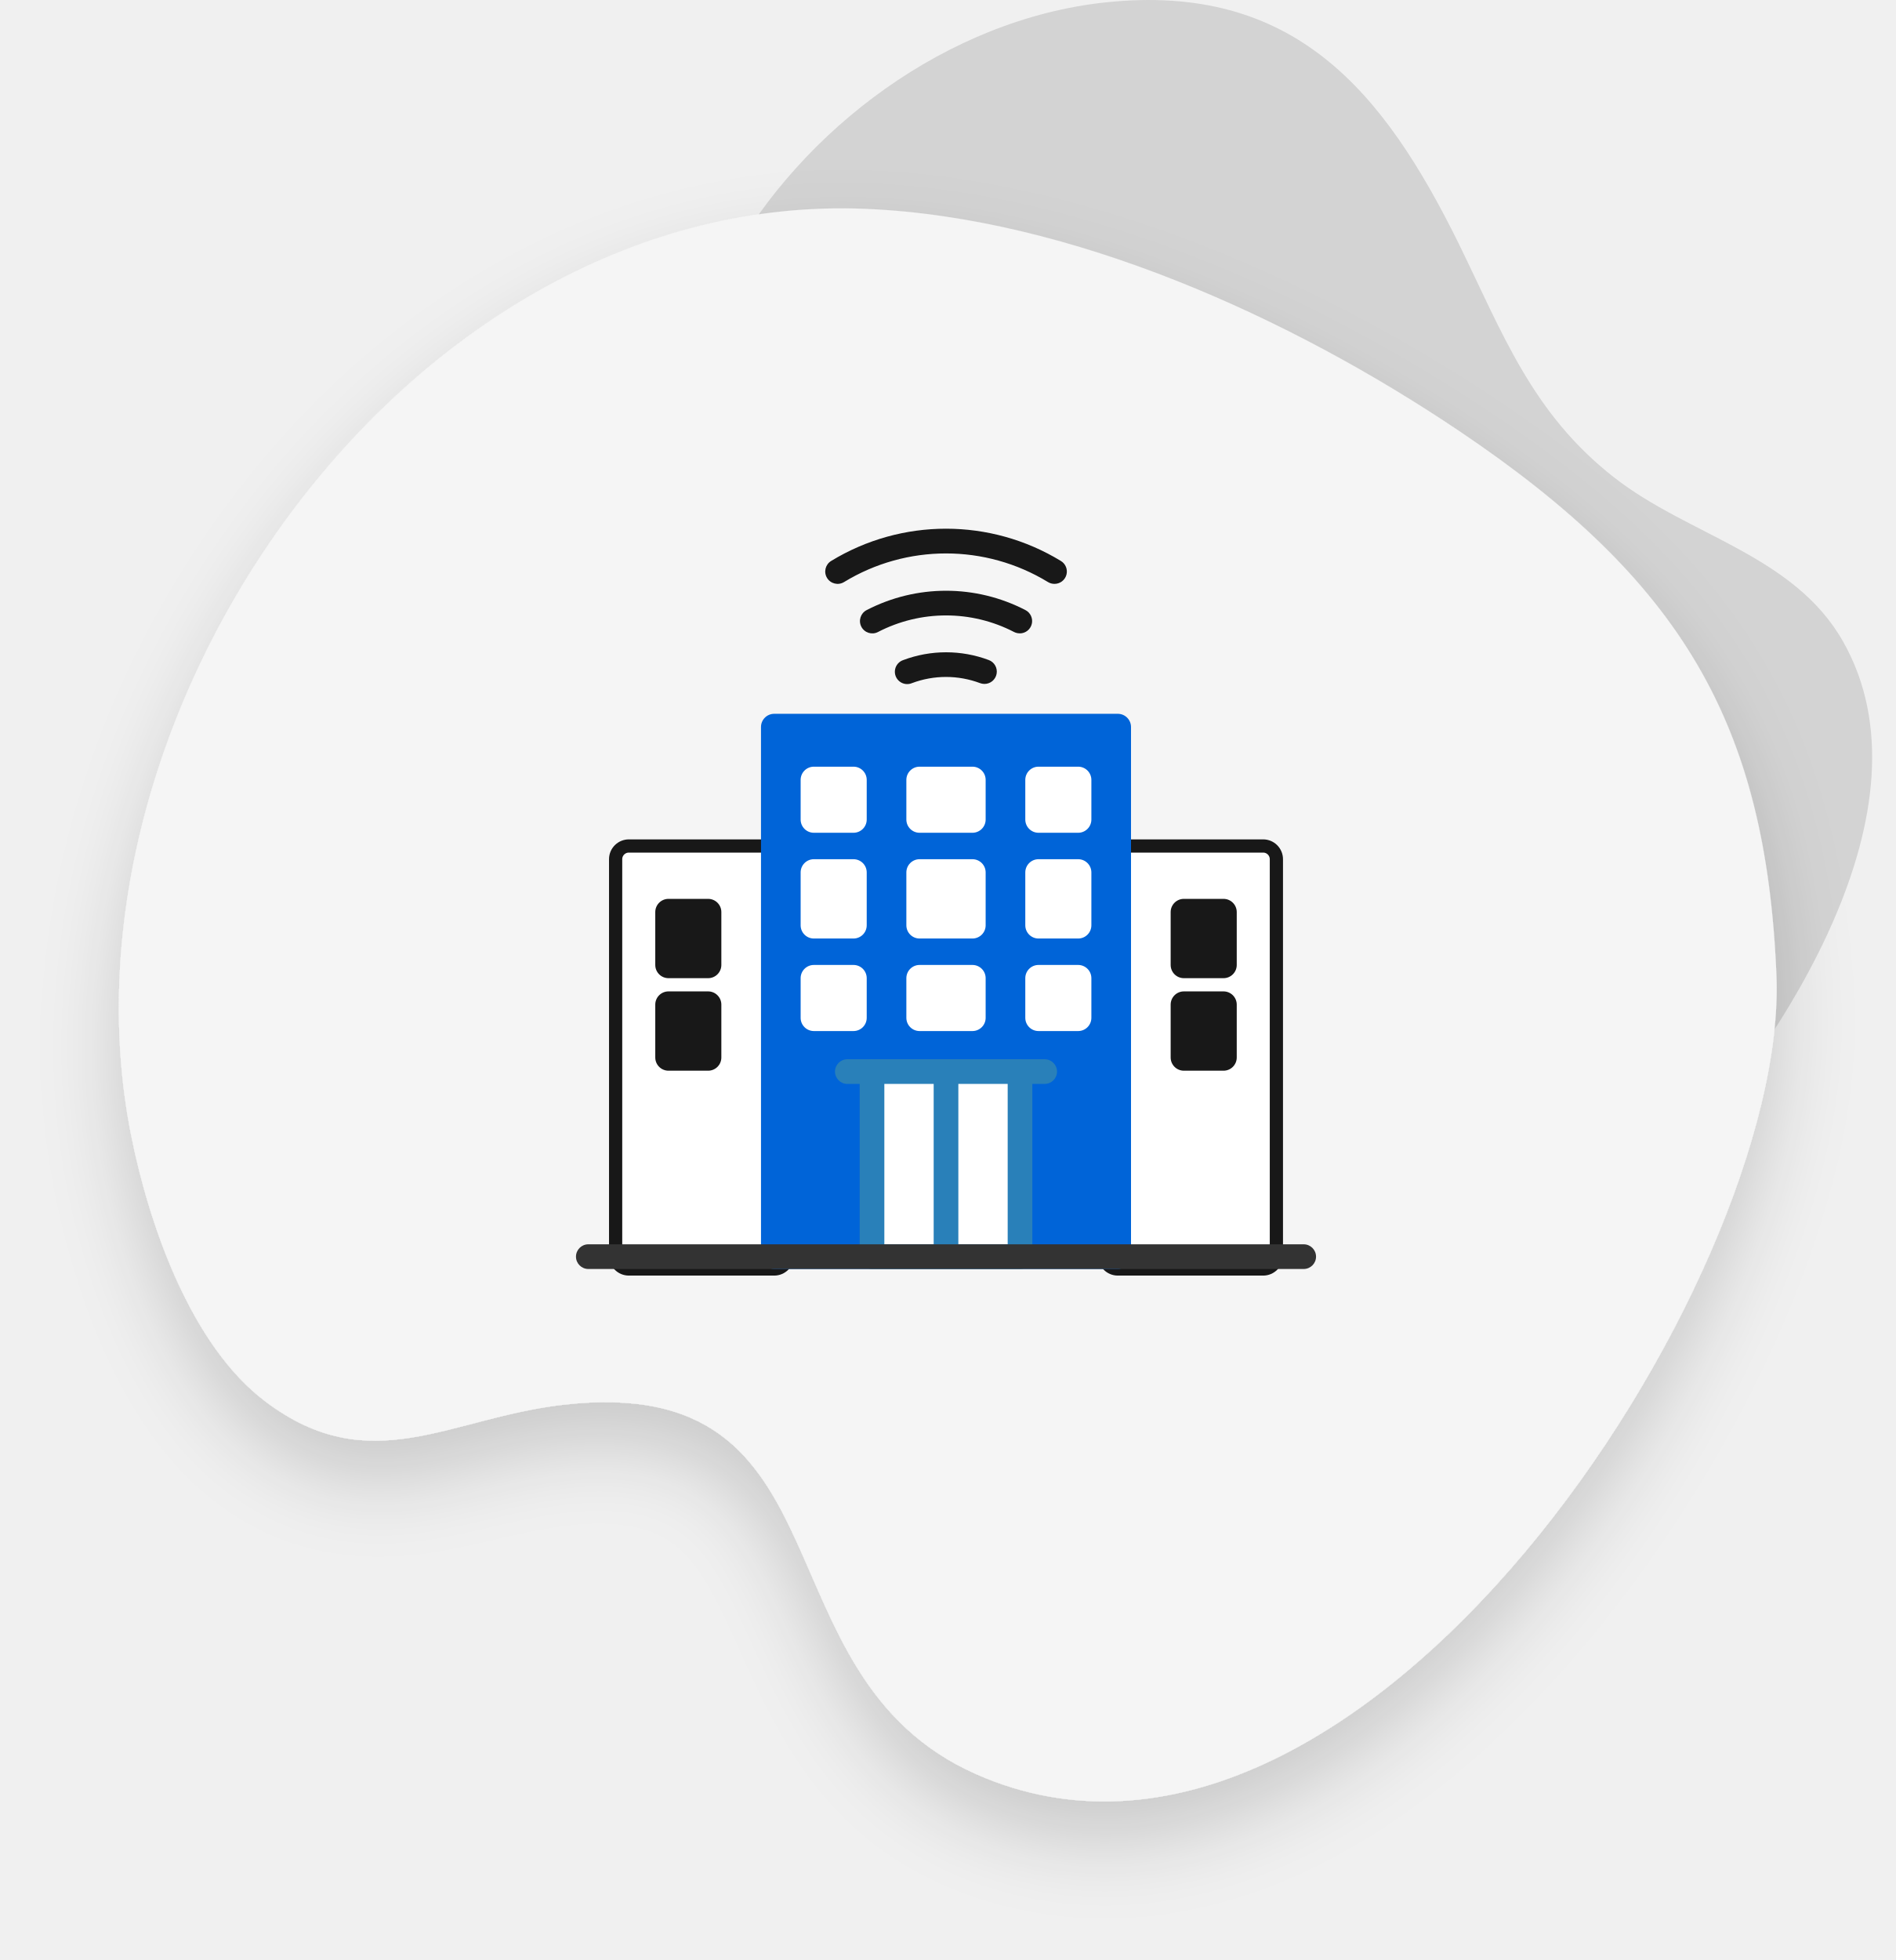
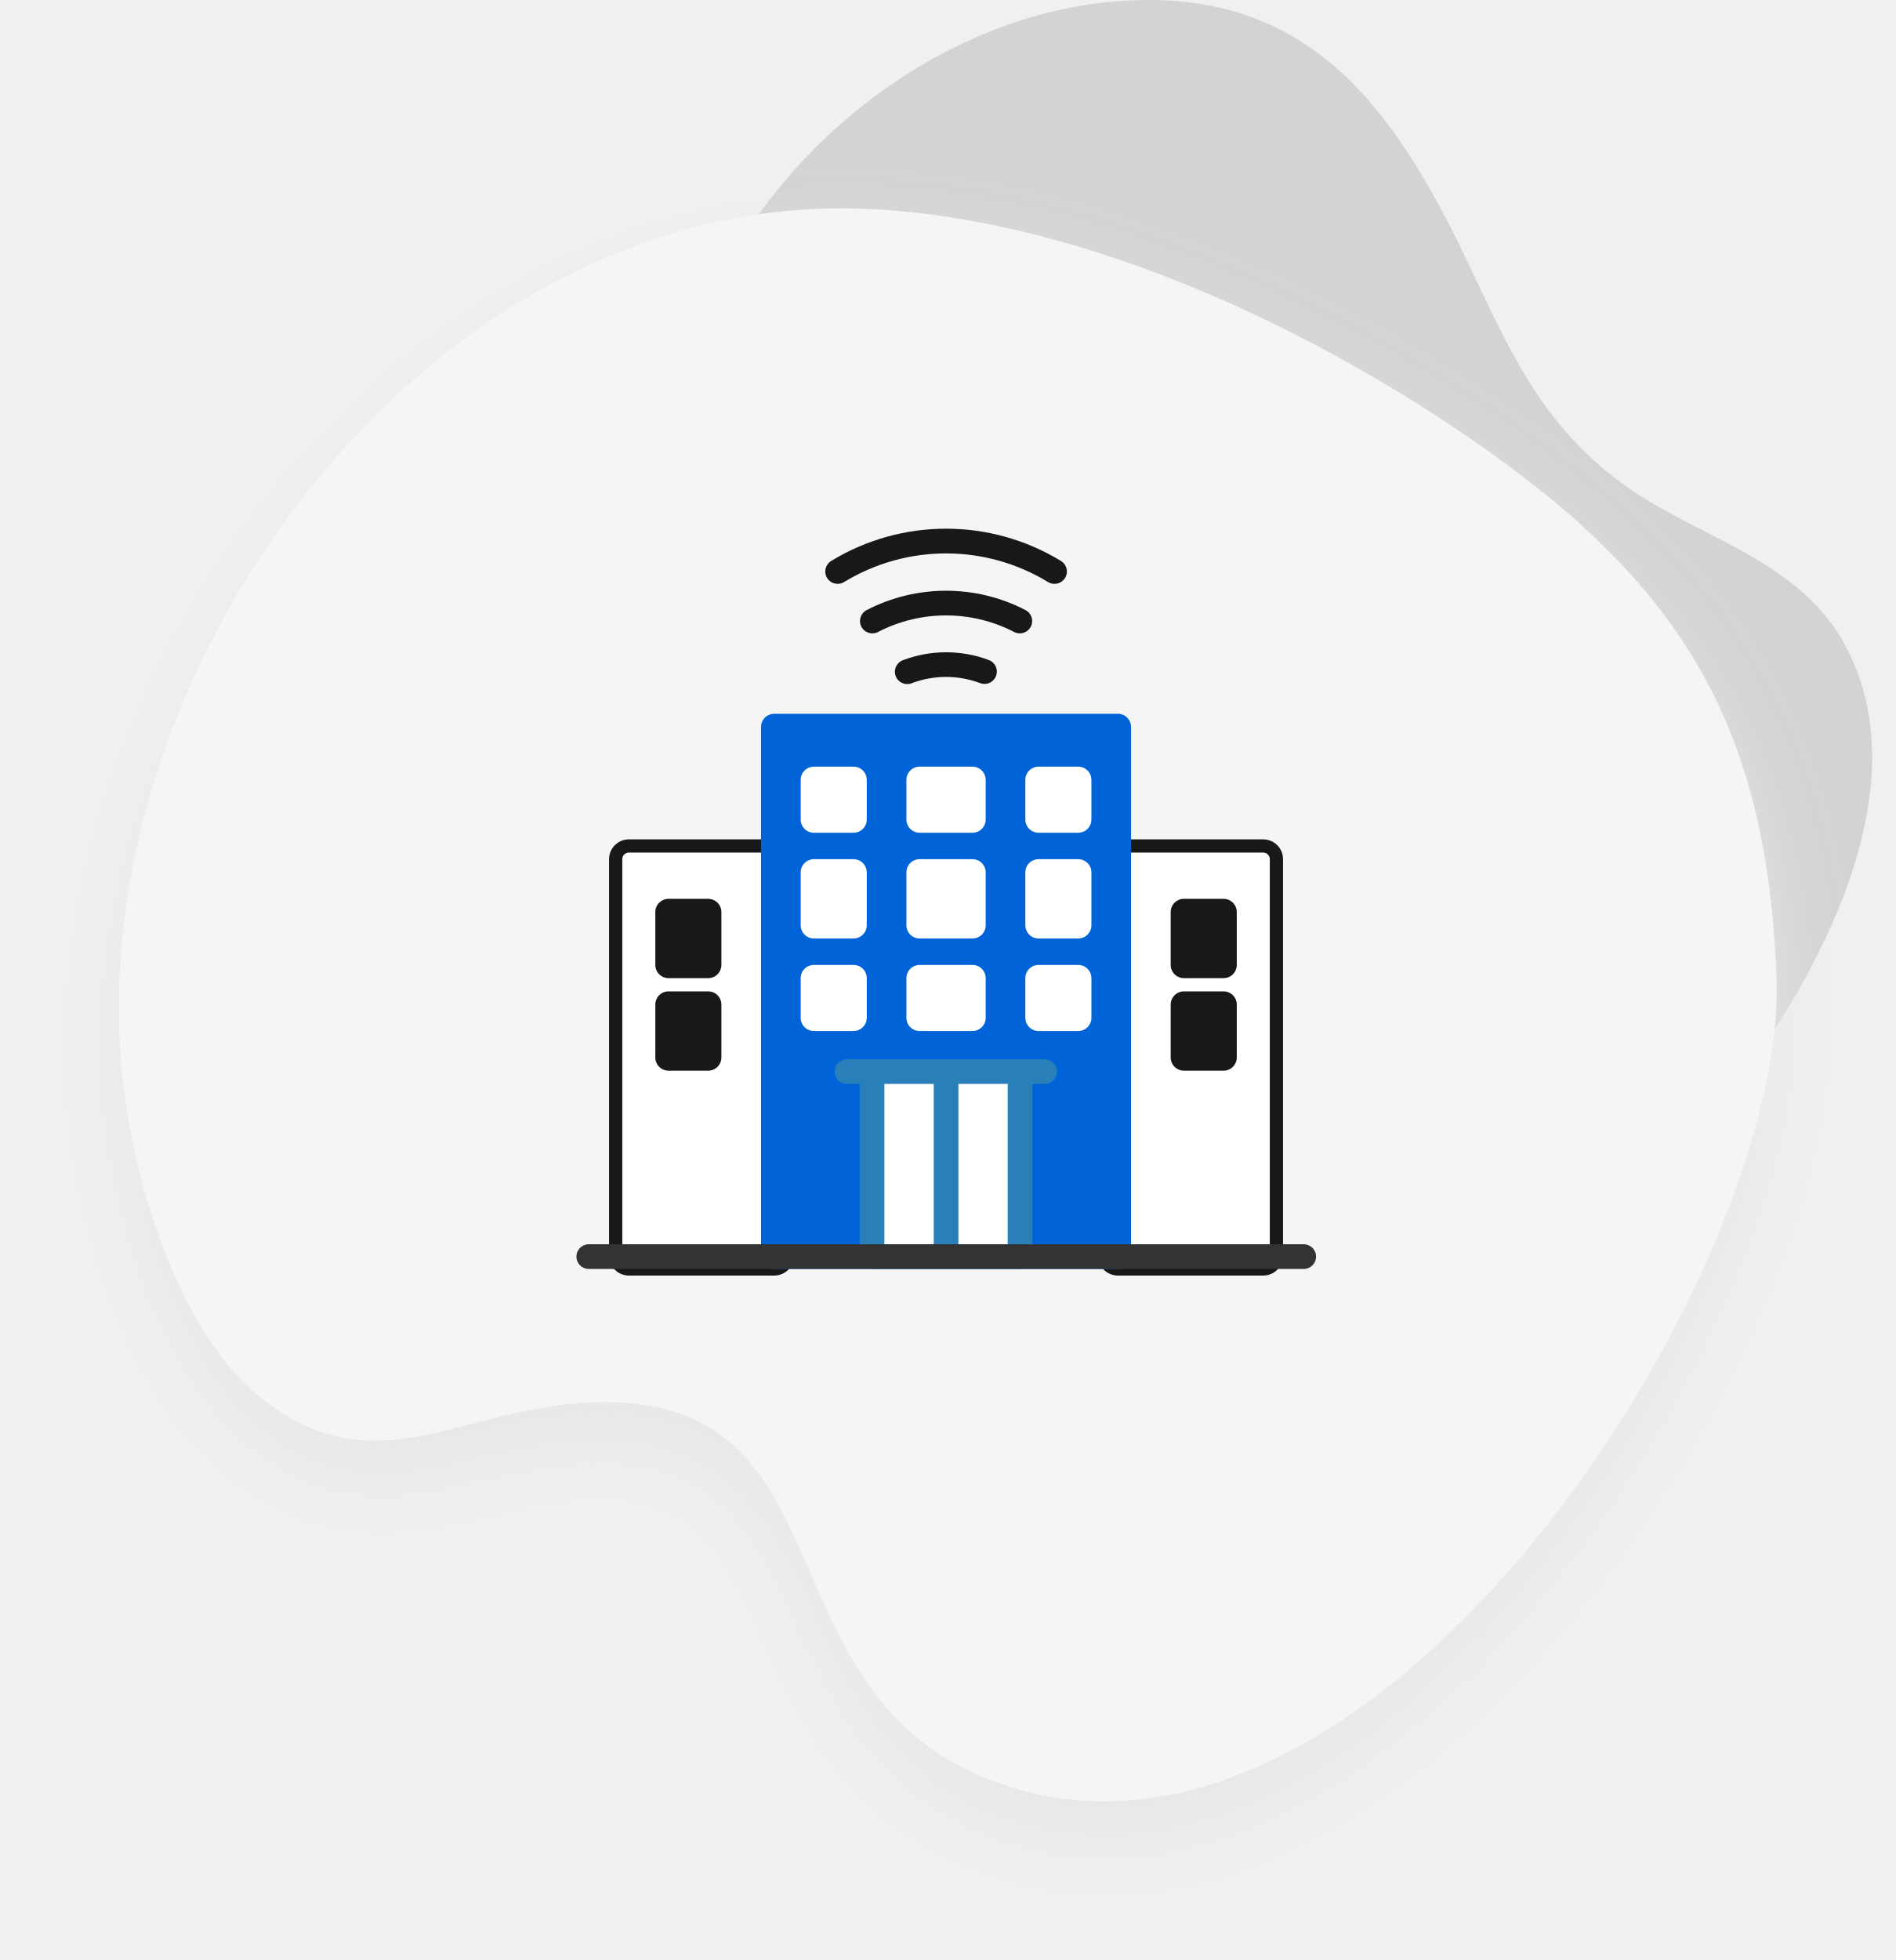
- <svg xmlns="http://www.w3.org/2000/svg" width="143.452" height="148.276" viewBox="0 0 143.452 148.276">
+ <svg xmlns="http://www.w3.org/2000/svg" width="143.451" height="148.28" viewBox="0 0 143.451 148.28">
  <defs>
-     <filter id="Path_28364" x="0" y="9.757" width="143.452" height="138.519" filterUnits="userSpaceOnUse">
+     <filter id="Path_28364" x="0" y="9.761" width="143.451" height="138.519" filterUnits="userSpaceOnUse">
      <feOffset dy="3" input="SourceAlpha" />
      <feGaussianBlur stdDeviation="3" result="blur" />
-       <feFlood flood-opacity="0.161" />
+       <feFlood flood-color="#e7e7e7" />
      <feComposite operator="in" in2="blur" />
      <feComposite in="SourceGraphic" />
    </filter>
  </defs>
-   <g id="onsite-gray" transform="translate(-357.415 -2378)">
-     <path id="Path_28363" data-name="Path 28363" d="M1033.782,568.079c-14.311,13.521-43.368,12.56-57.929,0-10.532-9.15-5.372-19.432-9.927-30.478-5.688-13.732-11.968-22.3-3.686-37.443,5.661-10.348,16.747-18.577,28.609-19.854,14.3-1.527,21.065,6.7,26.752,18.234,3.357,6.859,5.569,12.863,11.757,17.695,5.622,4.41,13.626,5.859,17.339,12.428C1053.82,541.261,1042.037,558.955,1033.782,568.079Z" transform="translate(-549.81 1897.879)" fill="silver" opacity="0.6" />
+   <g id="onsite-gray" transform="translate(-357.41 -2378)">
+     <path id="Path_28363" data-name="Path 28363" d="M1033.78,568.079c-14.311,13.521-43.368,12.56-57.929,0-10.532-9.15-5.372-19.432-9.927-30.478-5.688-13.732-11.968-22.3-3.686-37.443,5.661-10.348,16.747-18.577,28.609-19.854,14.3-1.527,21.065,6.7,26.752,18.234,3.357,6.859,5.569,12.863,11.757,17.7,5.622,4.41,13.626,5.859,17.339,12.428C1053.82,541.261,1042.04,558.955,1033.78,568.079Z" transform="translate(-549.81 1897.879)" fill="silver" opacity="0.6" />
    <g id="Group_8324" data-name="Group 8324">
      <g transform="matrix(1, 0, 0, 1, 357.41, 2378)" filter="url(#Path_28364)">
-         <path id="Path_28364-2" data-name="Path 28364" d="M1041.759,551.1c.961,22.961-31.518,73.293-60.562,60.443-16.918-7.491-9.071-30.5-31.281-27.937-8.61,1-14.561,5.714-22.474-.237-5.714-4.292-8.834-13.468-10.164-20.064-6.5-32.256,21.289-71.647,55.611-70.173,15.535.671,32.137,8.242,44.895,16.826C1034.531,521.238,1040.969,531.981,1041.759,551.1Z" transform="translate(-907.33 -477.33)" fill="#f5f5f5" />
+         <path id="Path_28364-2" data-name="Path 28364" d="M1041.76,551.1c.961,22.961-31.518,73.293-60.562,60.443-16.918-7.491-9.071-30.5-31.281-27.937-8.61,1-14.561,5.714-22.474-.237-5.714-4.292-8.834-13.468-10.164-20.064-6.5-32.256,21.289-71.647,55.611-70.173,15.535.671,32.137,8.242,44.9,16.826C1034.53,521.238,1040.97,531.981,1041.76,551.1Z" transform="translate(-907.33 -477.33)" fill="#f5f5f5" />
      </g>
      <g id="Flat" transform="translate(399 2416)">
        <rect id="Rectangle_465" data-name="Rectangle 465" width="13" height="32" rx="1" transform="translate(42 26)" fill="#fff" stroke="#181818" stroke-width="1" />
        <rect id="Rectangle_466" data-name="Rectangle 466" width="5" height="6" rx="1" transform="translate(47 30)" fill="#181818" />
        <rect id="Rectangle_467" data-name="Rectangle 467" width="5" height="6" rx="1" transform="translate(47 37)" fill="#181818" />
        <rect id="Rectangle_468" data-name="Rectangle 468" width="13" height="32" rx="1" transform="translate(5 26)" fill="#fff" stroke="#181818" stroke-width="1" />
        <rect id="Rectangle_469" data-name="Rectangle 469" width="5" height="6" rx="1" transform="translate(8 30)" fill="#181818" />
        <rect id="Rectangle_470" data-name="Rectangle 470" width="5" height="6" rx="1" transform="translate(8 37)" fill="#181818" />
        <path id="Path_28408" data-name="Path 28408" d="M1,0H27a1,1,0,0,1,1,1V41a1,1,0,0,1-1,1H1a1,1,0,0,1-1-1V1A1,1,0,0,1,1,0Z" transform="translate(16 16)" fill="#0064d8" />
        <g id="Group_7467" data-name="Group 7467" transform="translate(18.8 19.733)">
          <rect id="Rectangle_472" data-name="Rectangle 472" width="5" height="5" rx="1" transform="translate(0.2 0.267)" fill="#fff" />
          <rect id="Rectangle_473" data-name="Rectangle 473" width="6" height="5" rx="1" transform="translate(8.2 0.267)" fill="#fff" />
          <rect id="Rectangle_474" data-name="Rectangle 474" width="5" height="5" rx="1" transform="translate(17.2 0.267)" fill="#fff" />
          <rect id="Rectangle_475" data-name="Rectangle 475" width="5" height="6" rx="1" transform="translate(0.2 7.267)" fill="#fff" />
          <rect id="Rectangle_476" data-name="Rectangle 476" width="6" height="6" rx="1" transform="translate(8.2 7.267)" fill="#fff" />
          <rect id="Rectangle_477" data-name="Rectangle 477" width="5" height="6" rx="1" transform="translate(17.2 7.267)" fill="#fff" />
          <rect id="Rectangle_478" data-name="Rectangle 478" width="5" height="5" rx="1" transform="translate(0.2 15.267)" fill="#fff" />
          <rect id="Rectangle_479" data-name="Rectangle 479" width="6" height="5" rx="1" transform="translate(8.2 15.267)" fill="#fff" />
          <rect id="Rectangle_480" data-name="Rectangle 480" width="5" height="5" rx="1" transform="translate(17.2 15.267)" fill="#fff" />
        </g>
-         <path id="Path_28401" data-name="Path 28401" d="M38.867,46.867H23.933a.933.933,0,0,1,0-1.867H38.867a.933.933,0,0,1,0,1.867Z" transform="translate(-1.4 -2.867)" fill="#2980b9" />
+         <path id="Path_28401" data-name="Path 28401" d="M38.867,46.867H23.933a.934.934,0,1,1,0-1.867H38.867a.933.933,0,1,1,0,1.867Z" transform="translate(-1.4 -2.867)" fill="#2980b9" />
        <path id="Path_28402" data-name="Path 28402" d="M26,46H37.2V60H26Z" transform="translate(-1.6 -2.933)" fill="#fff" />
        <path id="Path_28403" data-name="Path 28403" d="M37.133,45h-11.2a.933.933,0,0,0-.933.933v14a.933.933,0,0,0,.933.933h11.2a.933.933,0,0,0,.933-.933v-14A.933.933,0,0,0,37.133,45ZM26.867,46.867H30.6V59H26.867ZM36.2,59H32.467V46.867H36.2Z" transform="translate(-1.533 -2.867)" fill="#2980b9" />
-         <path id="Path_28404" data-name="Path 28404" d="M57.067,61.867H2.933a.933.933,0,0,1,0-1.867H57.067a.933.933,0,0,1,0,1.867Z" transform="translate(0 -3.867)" fill="#333" />
+         <path id="Path_28404" data-name="Path 28404" d="M57.067,61.867H2.933a.934.934,0,0,1,0-1.867H57.067a.933.933,0,1,1,0,1.867Z" transform="translate(0 -3.867)" fill="#333" />
        <path id="Path_28405" data-name="Path 28405" d="M34.629,14.407a.94.94,0,0,1-.328-.06,7.324,7.324,0,0,0-5.15,0A.933.933,0,1,1,28.5,12.6a9.2,9.2,0,0,1,6.461,0,.933.933,0,0,1-.328,1.808Z" transform="translate(-1.726 -0.668)" fill="#181818" />
-         <path id="Path_28406" data-name="Path 28406" d="M37.113,10.247a.933.933,0,0,1-.428-.1,11.2,11.2,0,0,0-10.3,0,.933.933,0,1,1-.859-1.657,13.067,13.067,0,0,1,12.021,0,.933.933,0,0,1-.43,1.761Z" transform="translate(-1.533 -0.335)" fill="#181818" />
-         <path id="Path_28407" data-name="Path 28407" d="M39.55,6.17a.933.933,0,0,1-.483-.135,14.833,14.833,0,0,0-15.439,0,.934.934,0,0,1-.969-1.6,16.7,16.7,0,0,1,17.377,0A.933.933,0,0,1,39.55,6.17Z" transform="translate(-1.347 0)" fill="#181818" />
+         <path id="Path_28406" data-name="Path 28406" d="M37.113,10.247a.933.933,0,0,1-.428-.1,11.2,11.2,0,0,0-10.3,0,.933.933,0,0,1-.859-1.657,13.067,13.067,0,0,1,12.021,0,.933.933,0,0,1-.43,1.761Z" transform="translate(-1.533 -0.335)" fill="#181818" />
+         <path id="Path_28407" data-name="Path 28407" d="M39.55,6.17a.933.933,0,0,1-.483-.135,14.833,14.833,0,0,0-15.439,0,.935.935,0,0,1-.969-1.6,16.7,16.7,0,0,1,17.377,0A.933.933,0,0,1,39.55,6.17Z" transform="translate(-1.347)" fill="#181818" />
      </g>
    </g>
  </g>
</svg>
